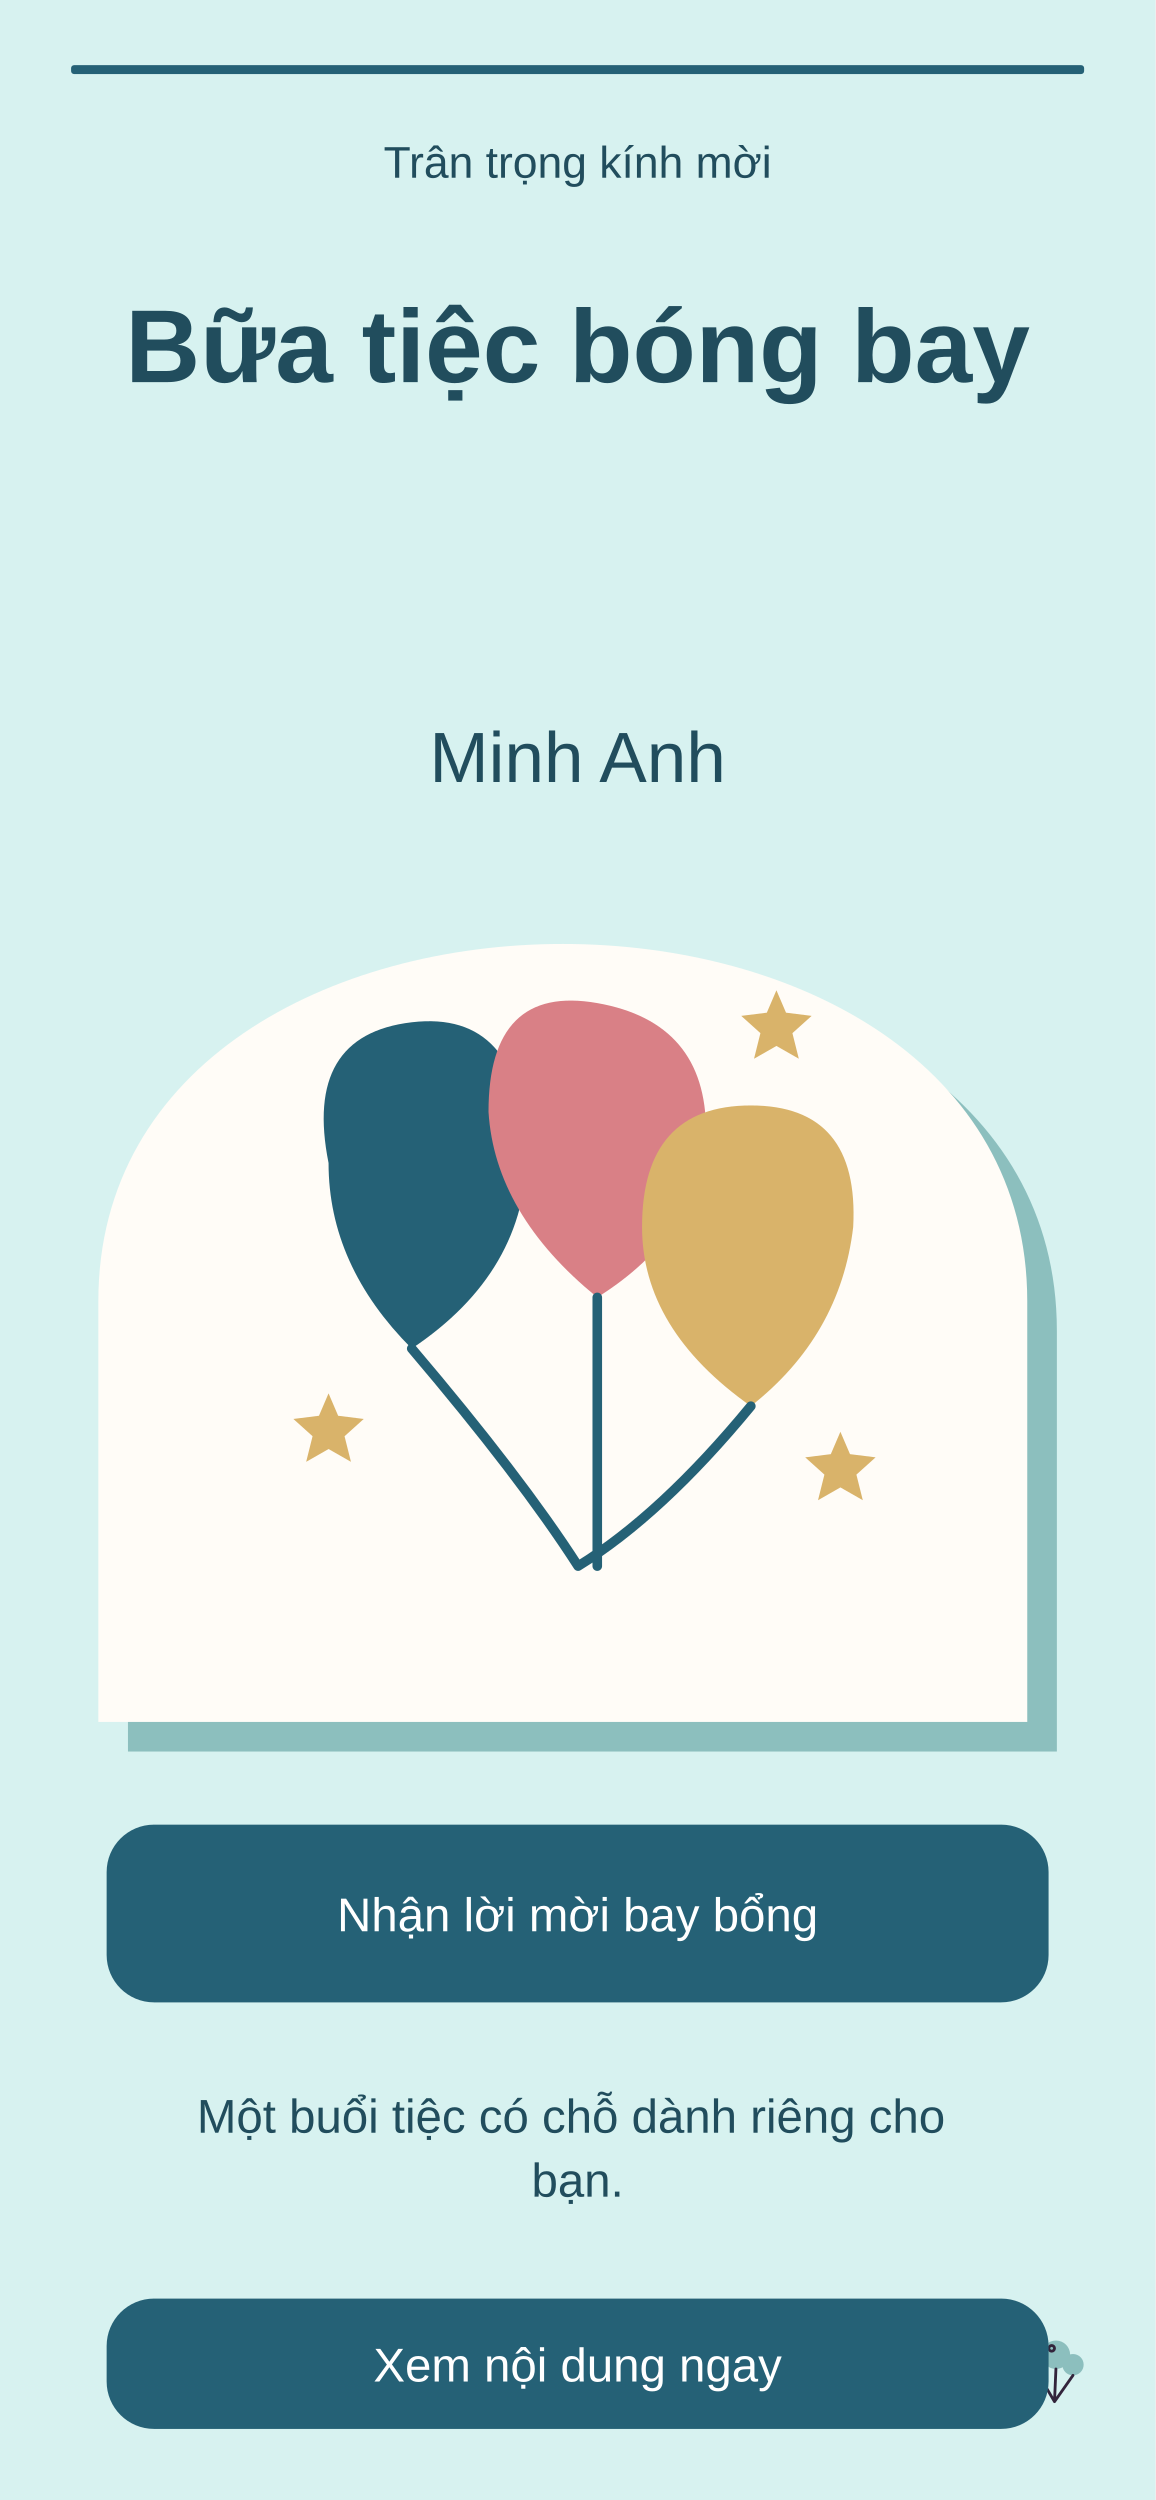
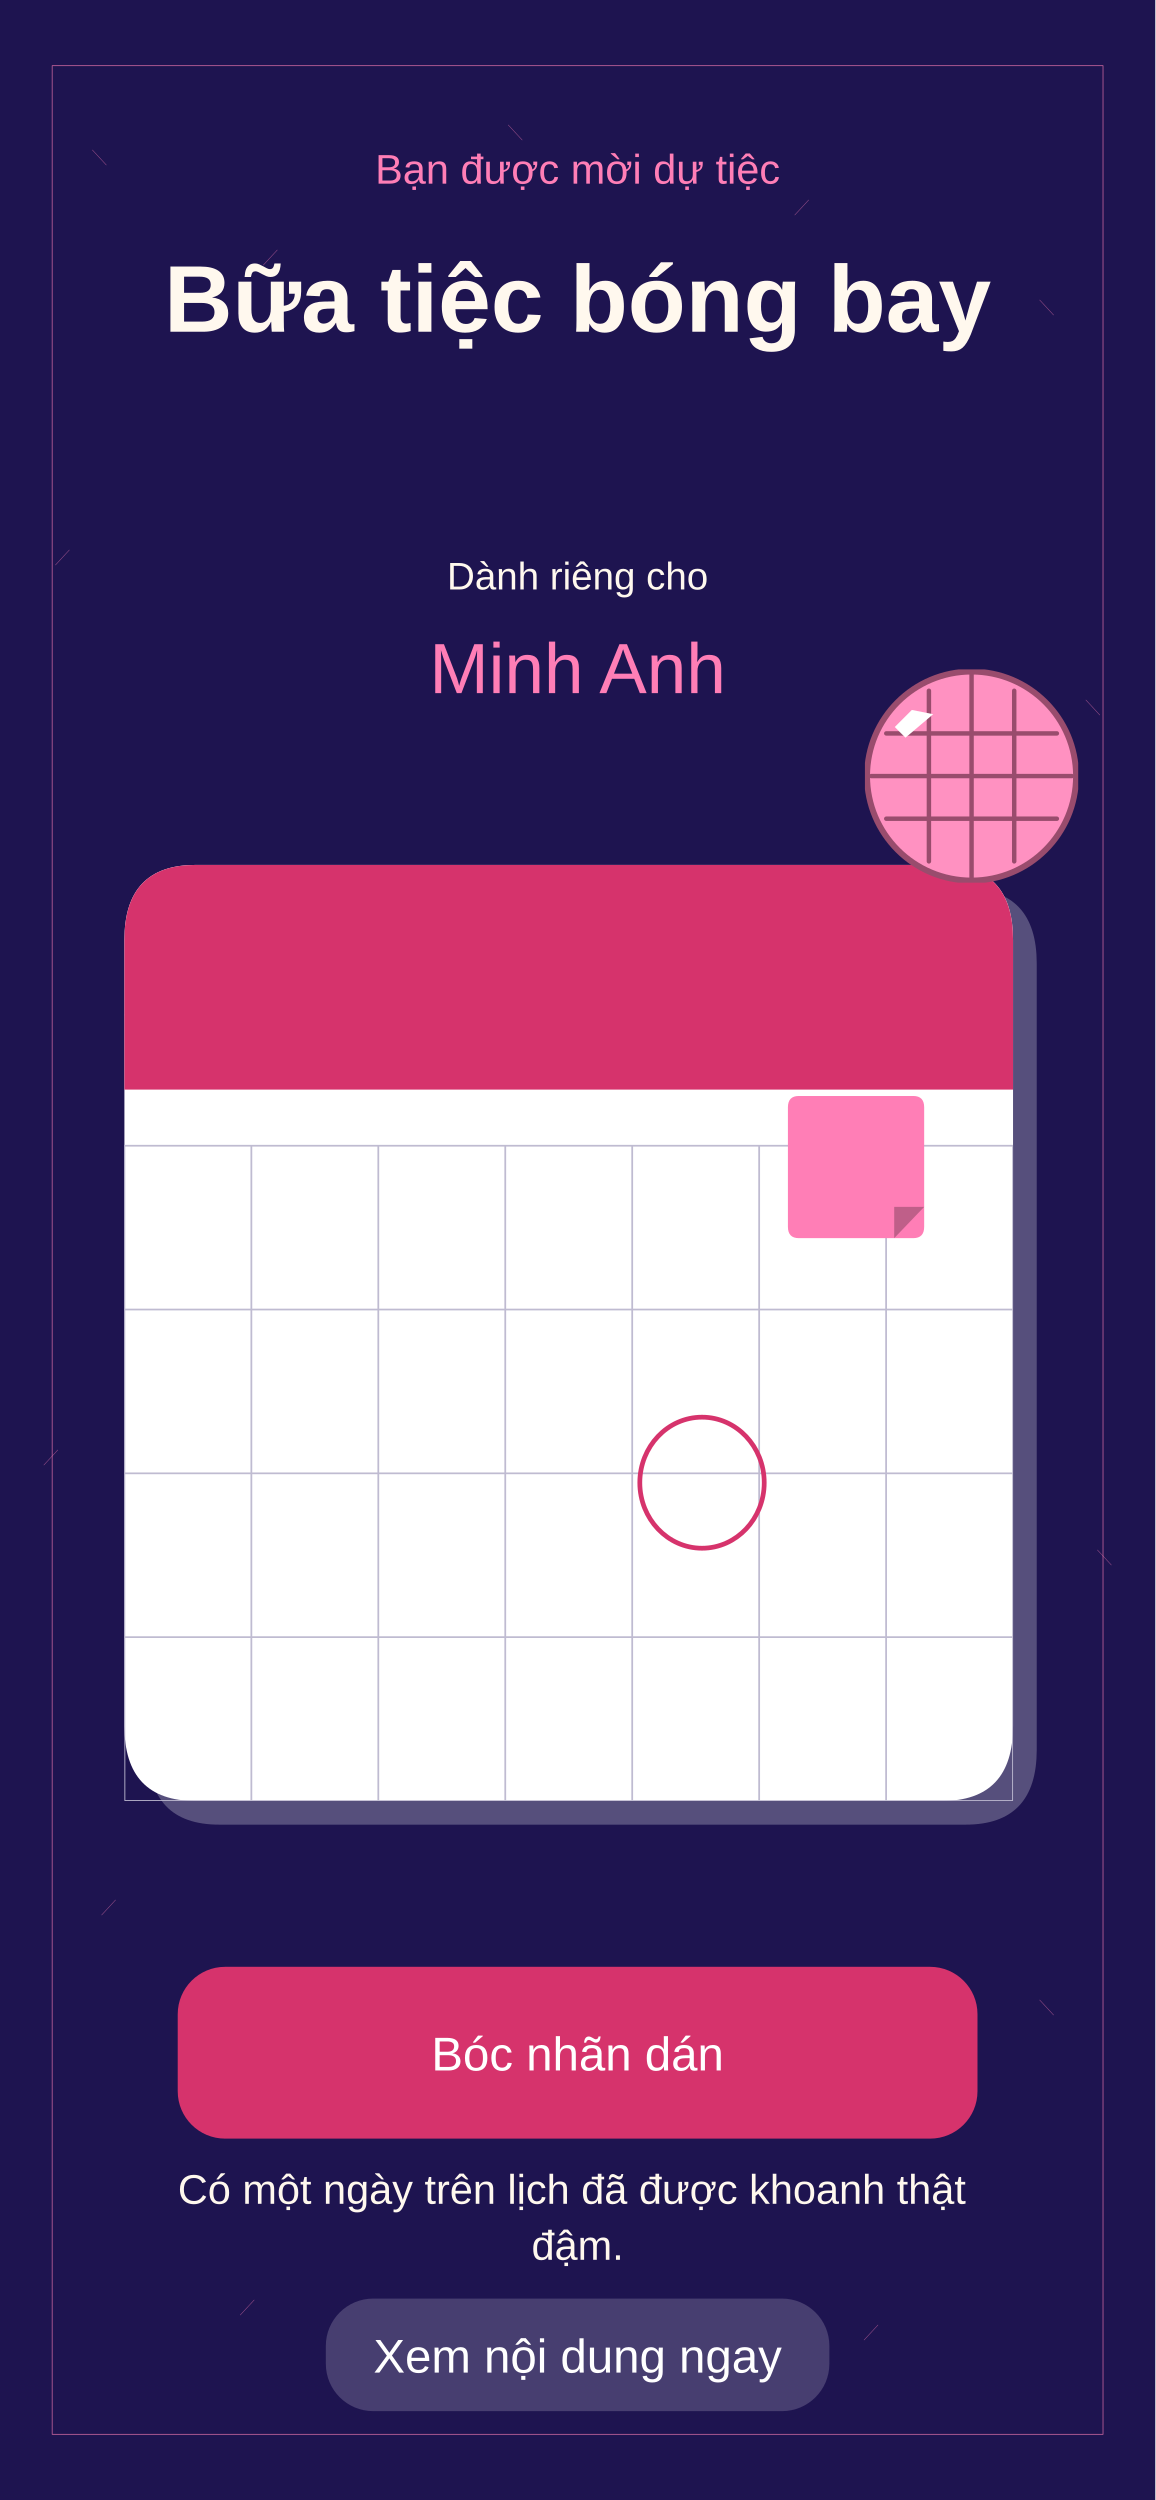
<svg xmlns="http://www.w3.org/2000/svg" width="390" height="844" viewBox="0 0 390 844" role="img" aria-label="Bản xem trước mẫu quà Momevia">
-   <rect width="100%" height="100%" fill="#D7F2F0" />
-   <g transform="translate(24 22)" opacity="1">
+   <rect width="100%" height="100%" fill="#1E1450" />
+   <g transform="translate(0 0)" opacity="0.6">
    <g>
-       <rect width="342" height="3" rx="1" fill="#256176" stroke="#8CBFBE" stroke-width="0" />
-     </g>
-   </g>
-   <g transform="translate(344 788)" opacity="1">
-     <g>
-       <svg width="24" height="24" viewBox="0 0 100 100" preserveAspectRatio="xMidYMid meet">
-         <path stroke-linecap="round" stroke-linejoin="round" d="M9 37A17 17 0 1 0 43 37A17 17 0 1 0 9 37Z M32 29A20 20 0 1 0 72 29A20 20 0 1 0 32 29Z M61 43A15 15 0 1 0 91 43A15 15 0 1 0 61 43Z" fill="#8CBFBE" />
-         <path stroke-linecap="round" stroke-linejoin="round" d="M26 54L50 95M52 49L50 95M76 58L50 95M17 29A4 4 0 1 0 25 29A4 4 0 1 0 17 29ZM42 20A4 4 0 1 0 50 20A4 4 0 1 0 42 20Z" fill="none" stroke="#32243B" stroke-width="4" />
+       <svg width="390" height="844" viewBox="0 0 100 100" preserveAspectRatio="none">
+         <path stroke-linecap="round" stroke-linejoin="round" d="M8 6L9.2 6.6M24 10L22.8 10.6M44 5L45.2 5.6M70 8L68.8 8.6M90 12L91.2 12.6M6 22L4.8 22.6M94 28L95.2 28.6M12 40L10.8 40.6M88 44L89.2 44.6M5 58L3.8 58.6M95 62L96.2 62.6M10 76L8.8 76.6M90 80L91.2 80.6M22 92L20.8 92.6M50 95L51.2 95.6M76 93L74.8 93.6" fill="none" stroke="#FF7EB6" stroke-width="0.16" vector-effect="non-scaling-stroke" />
      </svg>
    </g>
  </g>
-   <g transform="translate(42 45)" opacity="1">
+   <g transform="translate(14 14)" opacity="0.7">
    <g>
-       <text x="153" y="15" fill="#214D5D" font-family="Arial,sans-serif" font-size="15" font-weight="400" text-anchor="middle">
-         <tspan x="153" dy="0">Trân trọng kính mời</tspan>
+       <svg width="362" height="816" viewBox="0 0 100 100" preserveAspectRatio="none">
+         <path stroke-linecap="round" stroke-linejoin="round" d="M1 1H99V99H1Z" fill="none" stroke="#FF7EB6" stroke-width="0.28" vector-effect="non-scaling-stroke" />
+       </svg>
+     </g>
+   </g>
+   <g transform="translate(30 48)" opacity="1">
+     <g>
+       <text x="165" y="14" fill="#FF7EB6" font-family="Arial,sans-serif" font-size="14" font-weight="400" text-anchor="middle">
+         <tspan x="165" dy="0">Bạn được mời dự tiệc</tspan>
      </text>
    </g>
  </g>
-   <g transform="translate(30 94)" opacity="1">
+   <g transform="translate(24 80)" opacity="1">
    <g>
-       <text x="165" y="35" fill="#214D5D" font-family="Arial,sans-serif" font-size="35" font-weight="700" text-anchor="middle">
-         <tspan x="165" dy="0">Bữa tiệc bóng bay</tspan>
+       <text x="171" y="32" fill="#FFF8EE" font-family="Arial,sans-serif" font-size="32" font-weight="700" text-anchor="middle">
+         <tspan x="171" dy="0">Bữa tiệc bóng bay</tspan>
      </text>
    </g>
  </g>
-   <g transform="translate(36 240)" opacity="1">
+   <g transform="translate(40 186)" opacity="1">
    <g>
-       <text x="159" y="24" fill="#214D5D" font-family="Arial,sans-serif" font-size="24" font-weight="400" text-anchor="middle">
-         <tspan x="159" dy="0">Minh Anh</tspan>
+       <text x="155" y="13" fill="#FFF8EE" font-family="Arial,sans-serif" font-size="13" font-weight="400" text-anchor="middle">
+         <tspan x="155" dy="0">Dành riêng cho</tspan>
      </text>
    </g>
  </g>
-   <g transform="translate(40 326)" opacity="1">
+   <g transform="translate(40 210)" opacity="1">
    <g>
-       <svg width="320" height="268" viewBox="0 0 100 100" preserveAspectRatio="none">
-         <path stroke-linecap="round" stroke-linejoin="round" d="M1 99V46C1-14 99-14 99 46V99Z" fill="#8CBFBE" stroke="#8CBFBE" stroke-width="0" vector-effect="non-scaling-stroke" />
+       <text x="155" y="24" fill="#FF7EB6" font-family="Arial,sans-serif" font-size="24" font-weight="400" text-anchor="middle">
+         <tspan x="155" dy="0">Minh Anh</tspan>
+       </text>
+     </g>
+   </g>
+   <g transform="translate(50 300)" opacity="1">
+     <g>
+       <svg width="300" height="316" viewBox="0 0 100 100" preserveAspectRatio="none">
+         <path stroke-linecap="round" stroke-linejoin="round" d="M8 0H92Q100 0 100 8V92Q100 100 92 100H8Q0 100 0 92V8Q0 0 8 0Z" fill="#564F7C" vector-effect="non-scaling-stroke" />
      </svg>
    </g>
  </g>
-   <g transform="translate(30 316)" opacity="1">
+   <g transform="translate(42 292)" opacity="1">
    <g>
-       <svg width="320" height="268" viewBox="0 0 100 100" preserveAspectRatio="none">
-         <path stroke-linecap="round" stroke-linejoin="round" d="M1 99V46C1-14 99-14 99 46V99Z" fill="#FFFCF7" stroke="#8CBFBE" stroke-width="0" vector-effect="non-scaling-stroke" />
+       <svg width="300" height="316" viewBox="0 0 100 100" preserveAspectRatio="none">
+         <path stroke-linecap="round" stroke-linejoin="round" d="M8 0H92Q100 0 100 8V92Q100 100 92 100H8Q0 100 0 92V8Q0 0 8 0Z" fill="#FFFFFF" vector-effect="non-scaling-stroke" />
+         <path stroke-linecap="round" stroke-linejoin="round" d="M0 8Q0 0 8 0H92Q100 0 100 8V24H0Z" fill="#D6336C" vector-effect="non-scaling-stroke" />
+         <path stroke-linecap="round" stroke-linejoin="round" d="M0 30H100V100H0ZM14.286 30V100M28.572 30V100M42.858 30V100M57.144 30V100M71.43 30V100M85.716 30V100M0 47.5H100M0 65H100M0 82.5H100" fill="none" stroke="#BFBBD1" stroke-width="0.6" vector-effect="non-scaling-stroke" />
+         <path stroke-linecap="round" stroke-linejoin="round" d="M58 66A7 7 0 1 1 72 66A7 7 0 1 1 58 66Z" fill="none" stroke="#D6336C" stroke-width="1.6" vector-effect="non-scaling-stroke" />
      </svg>
    </g>
  </g>
-   <g transform="translate(82 330)" opacity="1">
+   <g transform="translate(266 370)" opacity="1">
    <g>
-       <svg width="222" height="216" viewBox="0 0 100 100" preserveAspectRatio="xMidYMid meet">
-         <path stroke-linecap="round" stroke-linejoin="round" d="M12 29Q8 9 25 7T43 27Q43 46 25 58 12 45 12 29Z" fill="#256176" />
-         <path stroke-linecap="round" stroke-linejoin="round" d="M37 21Q37 1 54 4T71 24Q70 40 54 50 38 37 37 21Z" fill="#D98086" />
-         <path stroke-linecap="round" stroke-linejoin="round" d="M61 39Q61 20 78 20T94 39Q92 56 78 67 61 55 61 39Z" fill="#D9B36A" />
-         <path stroke-linecap="round" stroke-linejoin="round" d="M25 58Q42 78 51 92M54 50V92M78 67Q64 84 51 92" fill="none" stroke="#256176" stroke-width="1.5" />
-         <path stroke-linecap="round" stroke-linejoin="round" d="M12 65l1.5 3.5 4 .5-3 2.7 1 4-3.5-2-3.5 2 1-4-3-2.7 4-.5Z" fill="#D9B36A" />
-         <path stroke-linecap="round" stroke-linejoin="round" d="M82 2l1.5 3.5 4 .5-3 2.7 1 4-3.5-2-3.5 2 1-4-3-2.7 4-.5Z" fill="#D9B36A" />
-         <path stroke-linecap="round" stroke-linejoin="round" d="M92 71l1.5 3.5 4 .5-3 2.7 1 4-3.5-2-3.5 2 1-4-3-2.7 4-.5Z" fill="#D9B36A" />
+       <svg width="46" height="48" viewBox="0 0 100 100" preserveAspectRatio="none">
+         <path stroke-linecap="round" stroke-linejoin="round" d="M8 0H92Q100 0 100 8V92Q100 100 92 100H8Q0 100 0 92V8Q0 0 8 0Z" fill="#FF7EB6" vector-effect="non-scaling-stroke" />
+         <path stroke-linecap="round" stroke-linejoin="round" d="M78 100V78H100Z" fill="#BF5F89" vector-effect="non-scaling-stroke" />
      </svg>
    </g>
  </g>
-   <g transform="translate(36 616)" opacity="1">
+   <g transform="translate(292 226)" opacity="1">
    <g>
-       <rect y="0" width="318" height="60" rx="16" fill="#256176" />
-       <text x="159" y="36" fill="#FFFFFF" font-family="Arial,sans-serif" font-size="16" text-anchor="middle">Nhận lời mời bay bổng</text>
+       <svg width="72" height="72" viewBox="0 0 100 100" preserveAspectRatio="none">
+         <path stroke-linecap="round" stroke-linejoin="round" d="M50 1A49 49 0 1 1 50 99A49 49 0 1 1 50 1Z" fill="#FF91C1" stroke="#994C6D" stroke-width="2" vector-effect="non-scaling-stroke" />
+         <path stroke-linecap="round" stroke-linejoin="round" d="M10 30H90M3 50H97M10 70H90M30 10V90M50 2V98M70 10V90" fill="none" stroke="#994C6D" stroke-width="1.5" vector-effect="non-scaling-stroke" />
+         <path stroke-linecap="round" stroke-linejoin="round" d="M22 19L32 21L19 32L14 27Z" fill="#FFFFFF" vector-effect="non-scaling-stroke" />
+       </svg>
    </g>
  </g>
-   <g transform="translate(40 704)" opacity="1">
+   <g transform="translate(60 664)" opacity="1">
    <g>
-       <text x="155" y="16" fill="#214D5D" font-family="Arial,sans-serif" font-size="16" font-weight="400" text-anchor="middle">
-         <tspan x="155" dy="0">Một buổi tiệc có chỗ dành riêng cho</tspan>
-         <tspan x="155" dy="21.6">bạn.</tspan>
+       <rect y="0" width="270" height="58" rx="16" fill="#D6336C" />
+       <text x="135" y="35" fill="#FFFFFF" font-family="Arial,sans-serif" font-size="16" text-anchor="middle">Bóc nhãn dán</text>
+     </g>
+   </g>
+   <g transform="translate(36 730)" opacity="1">
+     <g>
+       <text x="159" y="14" fill="#FFF8EE" font-family="Arial,sans-serif" font-size="14" font-weight="400" text-anchor="middle">
+         <tspan x="159" dy="0">Có một ngày trên lịch đã được khoanh thật</tspan>
+         <tspan x="159" dy="18.9">đậm.</tspan>
      </text>
    </g>
  </g>
-   <g transform="translate(36 776)" opacity="1">
+   <g transform="translate(110 776)" opacity="1">
    <g>
-       <rect y="0" width="318" height="44" rx="16" fill="#256176" />
-       <text x="159" y="28" fill="#FFFFFF" font-family="Arial,sans-serif" font-size="16" text-anchor="middle">Xem nội dung ngay</text>
+       <rect y="0" width="170" height="38" rx="16" fill="#473E70" />
+       <text x="85" y="25" fill="#FFFFFF" font-family="Arial,sans-serif" font-size="16" text-anchor="middle">Xem nội dung ngay</text>
    </g>
  </g>
</svg>
